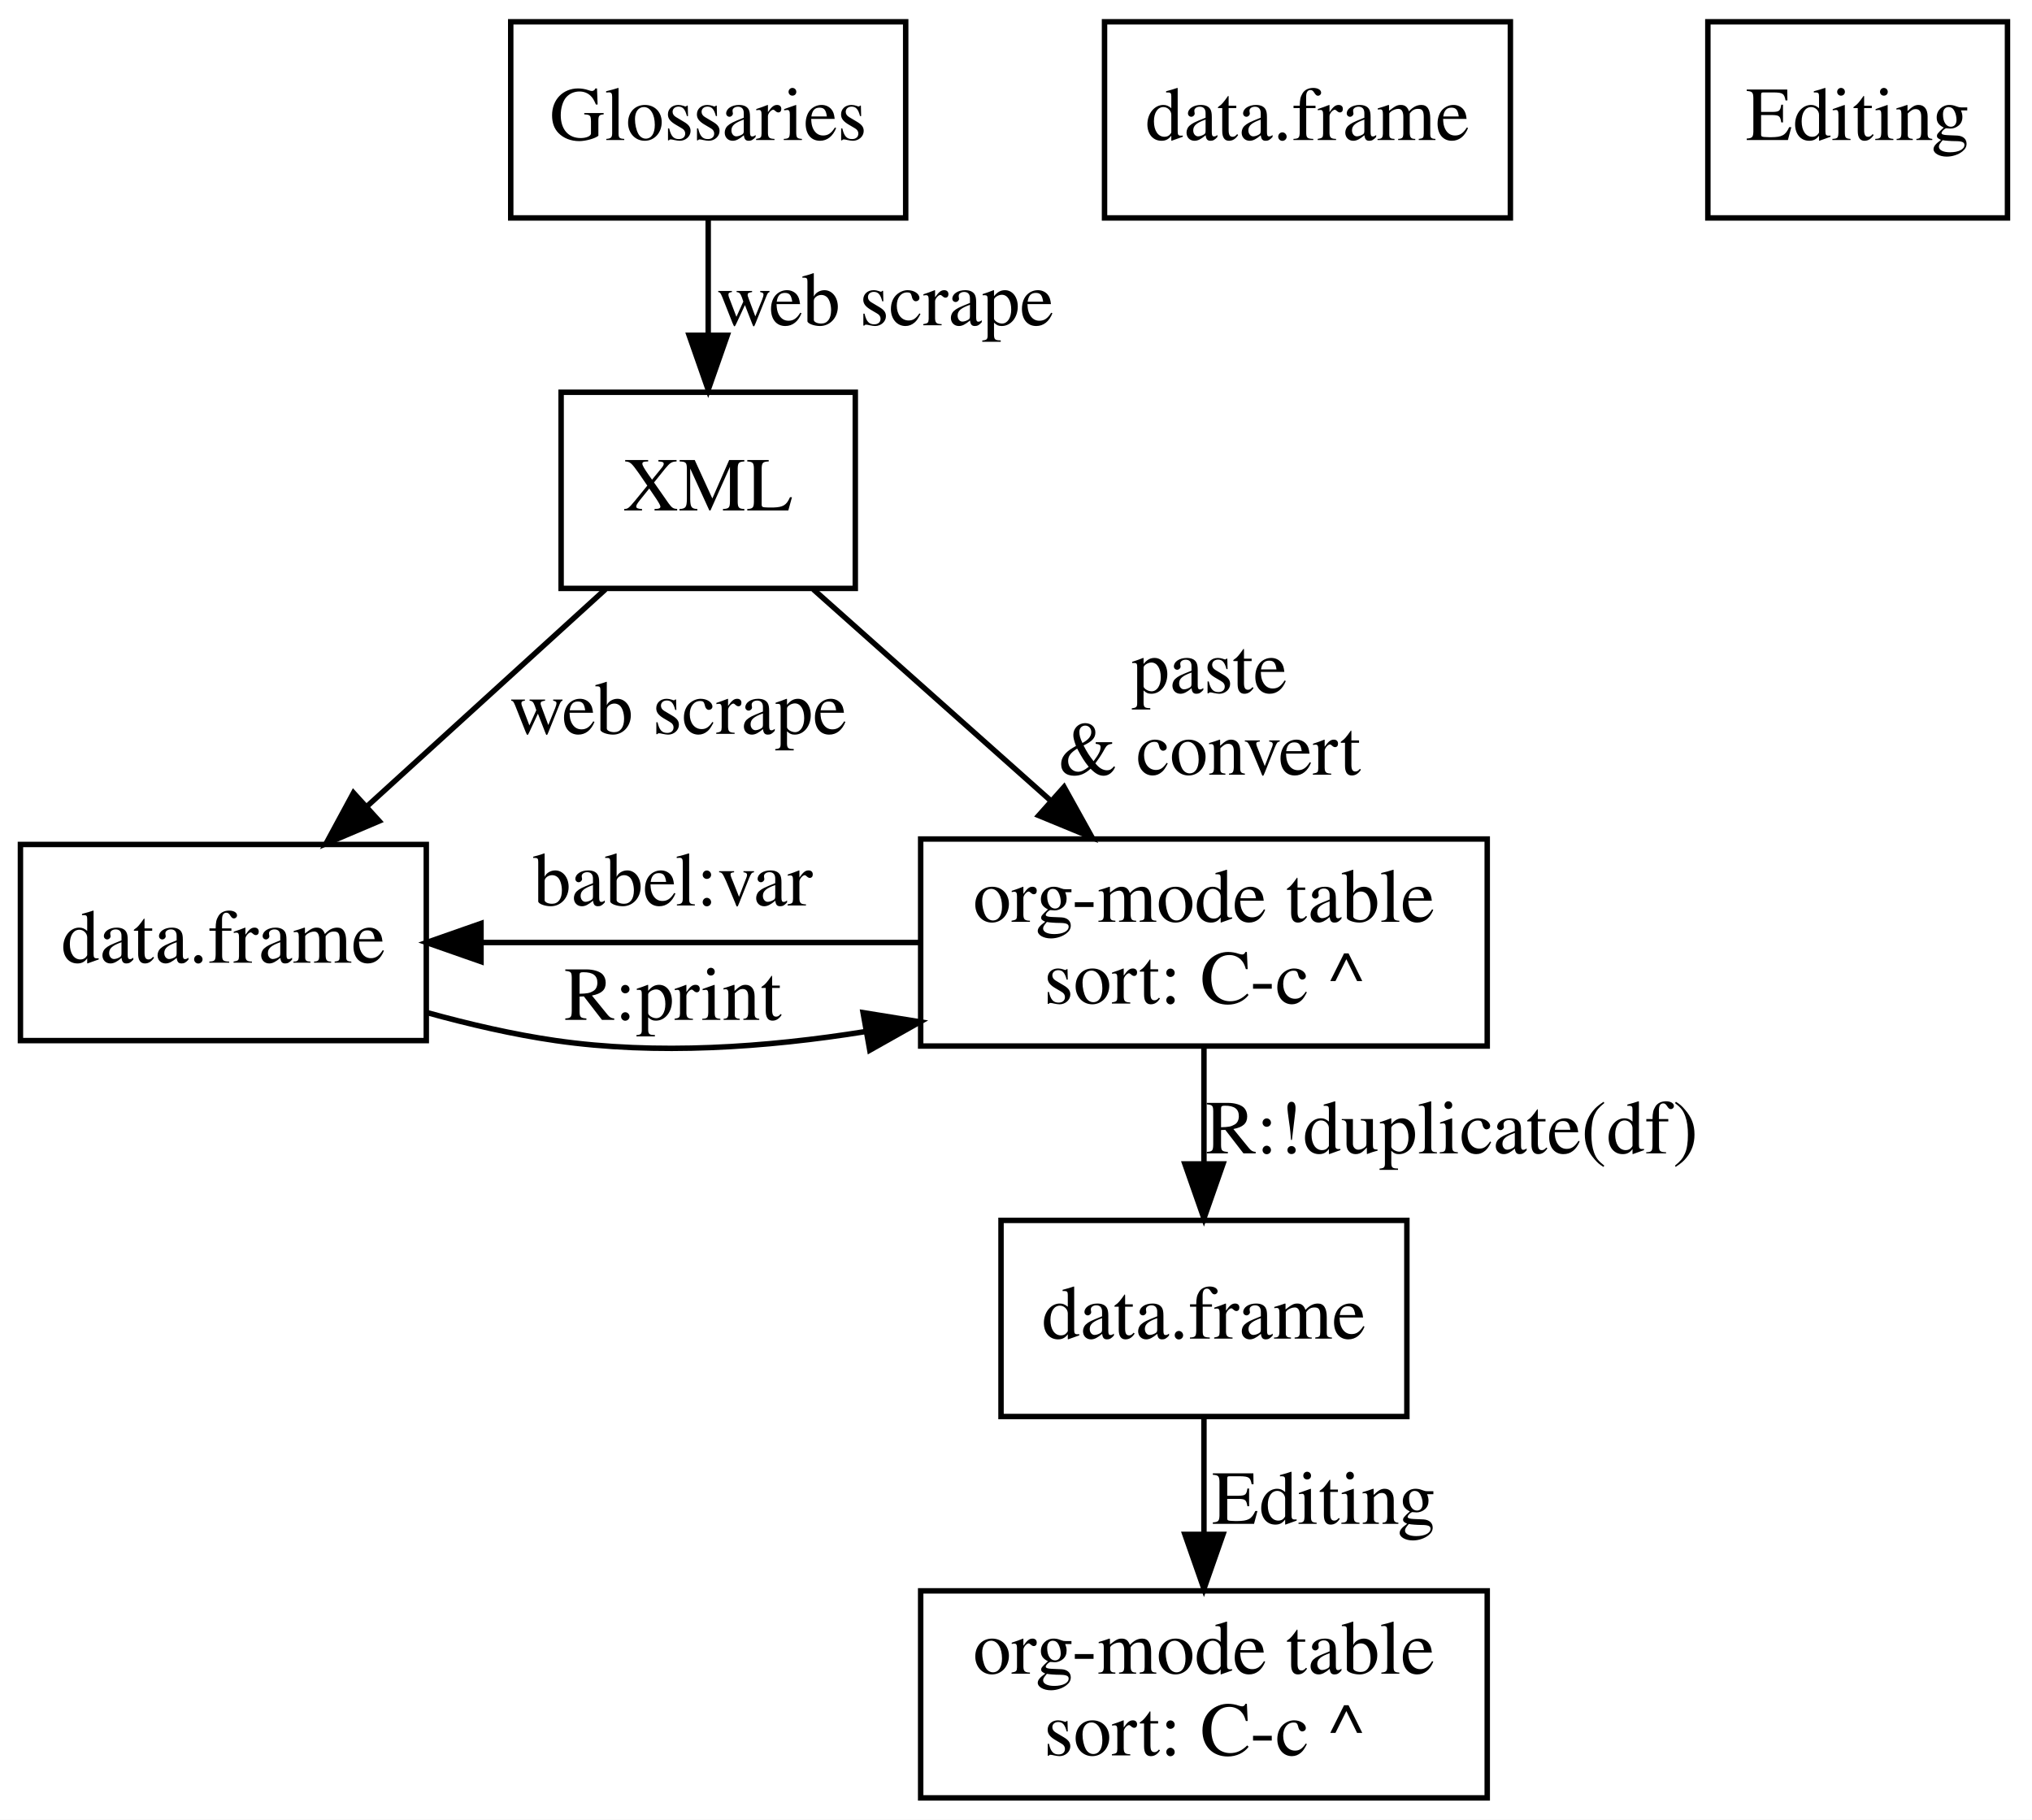
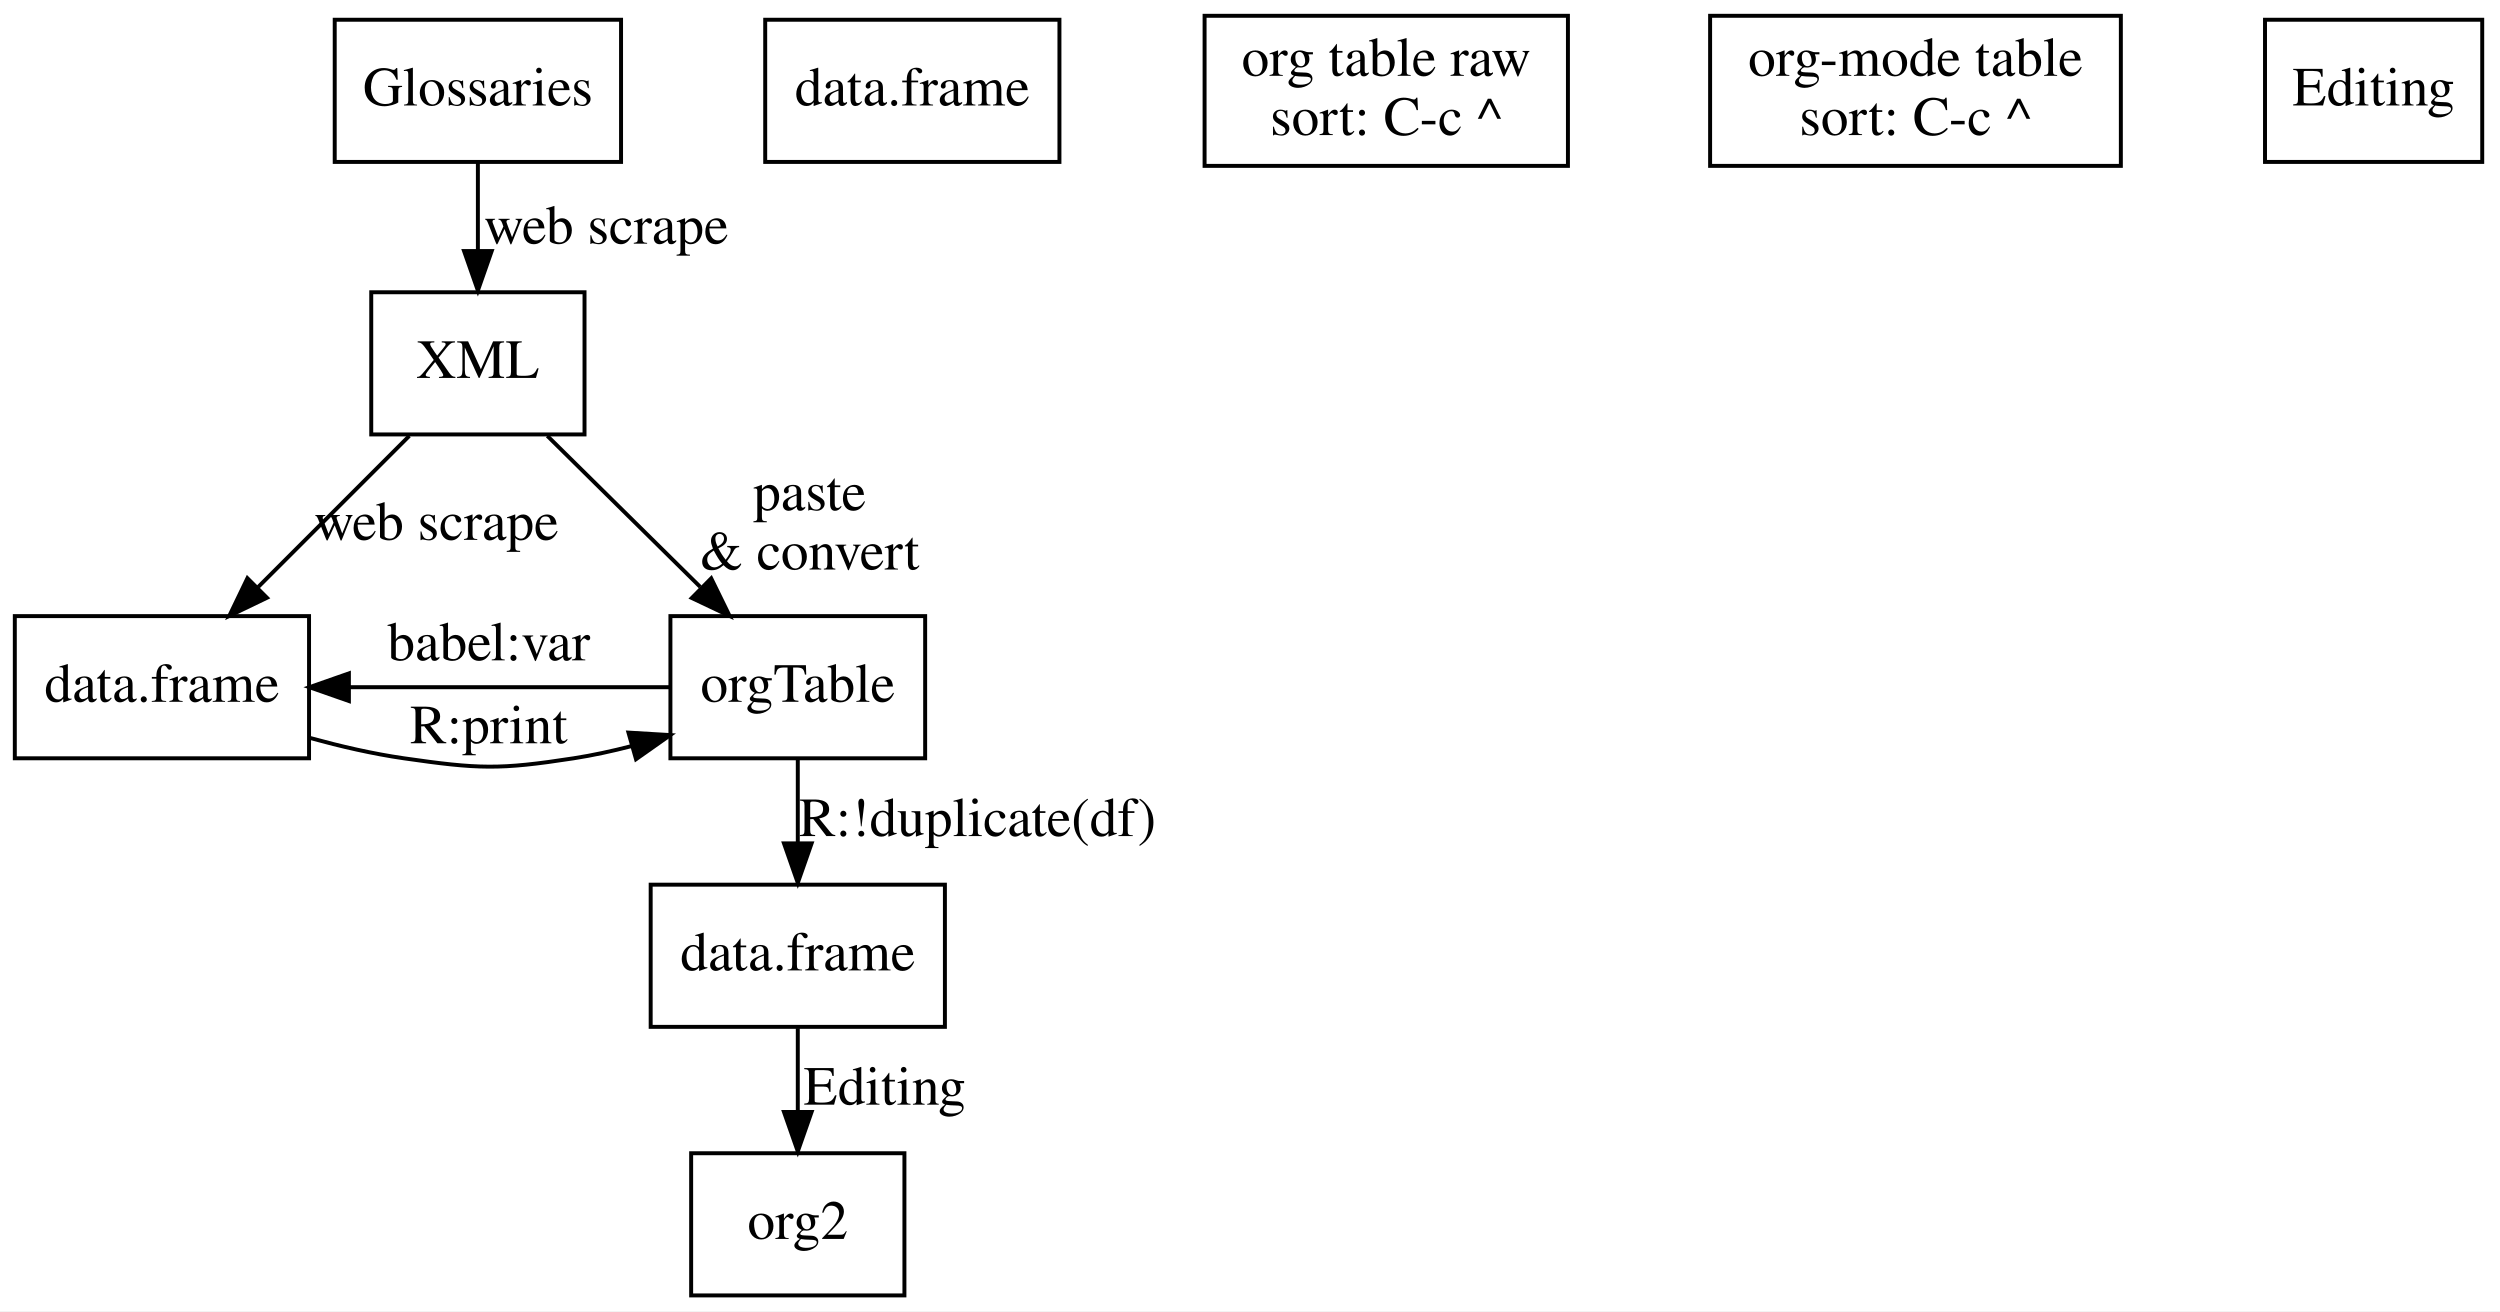
- <svg xmlns="http://www.w3.org/2000/svg" width="373pt" height="334pt" viewBox="0.00 0.00 373.00 334.00">
-   <g id="graph0" class="graph" transform="scale(1 1) rotate(0) translate(4 330)">
-     <polygon fill="white" stroke="none" points="-4,4 -4,-330 369,-330 369,4 -4,4" />
+ <svg xmlns="http://www.w3.org/2000/svg" width="633pt" height="332pt" viewBox="0.00 0.00 633.00 332.00">
+   <g id="graph0" class="graph" transform="scale(1 1) rotate(0) translate(4 328)">
+     <polygon fill="white" stroke="none" points="-4,4 -4,-328 629,-328 629,4 -4,4" />
    <g id="node1" class="node">
-       <polygon fill="none" stroke="black" points="162.25,-326 89.75,-326 89.75,-290 162.25,-290 162.25,-326" />
-       <text text-anchor="middle" x="126" y="-304.3" font-family="Times,serif" font-size="14.00">Glossaries</text>
+       <polygon fill="none" stroke="black" points="153.25,-323 80.75,-323 80.75,-287 153.25,-287 153.25,-323" />
+       <text text-anchor="middle" x="117" y="-301.3" font-family="Times,serif" font-size="14.00">Glossaries</text>
    </g>
    <g id="node2" class="node">
-       <polygon fill="none" stroke="black" points="153,-258 99,-258 99,-222 153,-222 153,-258" />
-       <text text-anchor="middle" x="126" y="-236.3" font-family="Times,serif" font-size="14.00">XML</text>
+       <polygon fill="none" stroke="black" points="144,-254 90,-254 90,-218 144,-218 144,-254" />
+       <text text-anchor="middle" x="117" y="-232.3" font-family="Times,serif" font-size="14.00">XML</text>
    </g>
    <g id="edge1" class="edge">
-       <path fill="none" stroke="black" d="M126,-289.659C126,-283.193 126,-275.682 126,-268.525" />
-       <polygon fill="black" stroke="black" points="129.5,-268.454 126,-258.454 122.5,-268.454 129.5,-268.454" />
-       <text text-anchor="middle" x="158.5" y="-270.3" font-family="Times,serif" font-size="14.00"> web scrape</text>
+       <path fill="none" stroke="black" d="M117,-286.746C117,-279.999 117,-272.093 117,-264.594" />
+       <polygon fill="black" stroke="black" points="120.5,-264.429 117,-254.429 113.5,-264.429 120.5,-264.429" />
+       <text text-anchor="middle" x="149.5" y="-266.3" font-family="Times,serif" font-size="14.00"> web scrape</text>
    </g>
    <g id="node3" class="node">
-       <polygon fill="none" stroke="black" points="74.25,-175 -0.25,-175 -0.25,-139 74.25,-139 74.25,-175" />
-       <text text-anchor="middle" x="37" y="-153.3" font-family="Times,serif" font-size="14.00">data.frame</text>
+       <polygon fill="none" stroke="black" points="74.25,-172 -0.25,-172 -0.25,-136 74.25,-136 74.25,-172" />
+       <text text-anchor="middle" x="37" y="-150.3" font-family="Times,serif" font-size="14.00">data.frame</text>
    </g>
    <g id="edge2" class="edge">
-       <path fill="none" stroke="black" d="M107.125,-221.822C94.382,-210.224 77.385,-194.755 63.316,-181.951" />
-       <polygon fill="black" stroke="black" points="65.599,-179.296 55.847,-175.153 60.887,-184.473 65.599,-179.296" />
-       <text text-anchor="middle" x="120.5" y="-195.3" font-family="Times,serif" font-size="14.00"> web scrape</text>
+       <path fill="none" stroke="black" d="M99.641,-217.641C88.453,-206.453 73.74,-191.74 61.386,-179.386" />
+       <polygon fill="black" stroke="black" points="63.596,-176.646 54.05,-172.05 58.646,-181.596 63.596,-176.646" />
+       <text text-anchor="middle" x="106.5" y="-191.3" font-family="Times,serif" font-size="14.00"> web scrape</text>
+     </g>
+     <g id="node9" class="node">
+       <polygon fill="none" stroke="black" points="230.25,-172 165.75,-172 165.75,-136 230.25,-136 230.25,-172" />
+       <text text-anchor="middle" x="198" y="-150.3" font-family="Times,serif" font-size="14.00">orgTable</text>
+     </g>
+     <g id="edge3" class="edge">
+       <path fill="none" stroke="black" d="M134.576,-217.641C145.904,-206.453 160.8,-191.74 173.31,-179.386" />
+       <polygon fill="black" stroke="black" points="176.081,-181.567 180.737,-172.05 171.162,-176.587 176.081,-181.567" />
+       <text text-anchor="middle" x="201" y="-198.8" font-family="Times,serif" font-size="14.00"> paste </text>
+       <text text-anchor="middle" x="201" y="-183.8" font-family="Times,serif" font-size="14.00">&amp; convert</text>
+     </g>
+     <g id="edge4" class="edge">
+       <path fill="none" stroke="black" d="M74.526,-141.142C82.281,-139.004 90.461,-137.121 98.25,-136 117.166,-133.278 122.364,-133.077 141.25,-136 146.041,-136.742 150.982,-137.816 155.856,-139.076" />
+       <polygon fill="black" stroke="black" points="155.124,-142.506 165.7,-141.876 157.039,-135.773 155.124,-142.506" />
+       <text text-anchor="middle" x="119.75" y="-139.8" font-family="Times,serif" font-size="14.00"> R:print</text>
+     </g>
+     <g id="node4" class="node">
+       <polygon fill="none" stroke="black" points="235.25,-104 160.75,-104 160.75,-68 235.25,-68 235.25,-104" />
+       <text text-anchor="middle" x="198" y="-82.3" font-family="Times,serif" font-size="14.00">data.frame</text>
+     </g>
+     <g id="node10" class="node">
+       <polygon fill="none" stroke="black" points="225,-36 171,-36 171,-0 225,-0 225,-36" />
+       <text text-anchor="middle" x="198" y="-14.3" font-family="Times,serif" font-size="14.00">org2</text>
+     </g>
+     <g id="edge7" class="edge">
+       <path fill="none" stroke="black" d="M198,-67.659C198,-61.193 198,-53.682 198,-46.525" />
+       <polygon fill="black" stroke="black" points="201.5,-46.454 198,-36.454 194.5,-46.454 201.5,-46.454" />
+       <text text-anchor="middle" x="220" y="-48.3" font-family="Times,serif" font-size="14.00"> Editing</text>
+     </g>
+     <g id="node5" class="node">
+       <polygon fill="none" stroke="black" points="264.25,-323 189.75,-323 189.75,-287 264.25,-287 264.25,-323" />
+       <text text-anchor="middle" x="227" y="-301.3" font-family="Times,serif" font-size="14.00">data.frame</text>
    </g>
    <g id="node6" class="node">
-       <polygon fill="none" stroke="black" points="269,-176 165,-176 165,-138 269,-138 269,-176" />
-       <text text-anchor="middle" x="217" y="-160.8" font-family="Times,serif" font-size="14.00">org-mode table </text>
-       <text text-anchor="middle" x="217" y="-145.8" font-family="Times,serif" font-size="14.00"> sort: C-c ^ </text>
-     </g>
-     <g id="edge3" class="edge">
-       <path fill="none" stroke="black" d="M145.299,-221.822C157.977,-210.537 174.771,-195.588 188.92,-182.995" />
-       <polygon fill="black" stroke="black" points="191.322,-185.542 196.464,-176.279 186.668,-180.313 191.322,-185.542" />
-       <text text-anchor="middle" x="218" y="-202.8" font-family="Times,serif" font-size="14.00"> paste </text>
-       <text text-anchor="middle" x="218" y="-187.8" font-family="Times,serif" font-size="14.00">&amp; convert</text>
-     </g>
-     <g id="edge4" class="edge">
-       <path fill="none" stroke="black" d="M74.37,-144.142C82.094,-142.005 90.241,-140.121 98,-139 116.496,-136.328 136.593,-137.72 154.914,-140.663" />
-       <polygon fill="black" stroke="black" points="154.43,-144.131 164.889,-142.441 155.659,-137.24 154.43,-144.131" />
-       <text text-anchor="middle" x="119.5" y="-142.8" font-family="Times,serif" font-size="14.00"> R:print</text>
-     </g>
-     <g id="node4" class="node">
-       <polygon fill="none" stroke="black" points="254.25,-106 179.75,-106 179.75,-70 254.25,-70 254.25,-106" />
-       <text text-anchor="middle" x="217" y="-84.3" font-family="Times,serif" font-size="14.00">data.frame</text>
+       <polygon fill="none" stroke="black" points="393,-324 301,-324 301,-286 393,-286 393,-324" />
+       <text text-anchor="middle" x="347" y="-308.8" font-family="Times,serif" font-size="14.00">org table raw </text>
+       <text text-anchor="middle" x="347" y="-293.8" font-family="Times,serif" font-size="14.00"> sort: C-c ^ </text>
    </g>
    <g id="node7" class="node">
-       <polygon fill="none" stroke="black" points="269,-38 165,-38 165,-0 269,-0 269,-38" />
-       <text text-anchor="middle" x="217" y="-22.8" font-family="Times,serif" font-size="14.00">org-mode table </text>
-       <text text-anchor="middle" x="217" y="-7.8" font-family="Times,serif" font-size="14.00"> sort: C-c ^ </text>
+       <polygon fill="none" stroke="black" points="533,-324 429,-324 429,-286 533,-286 533,-324" />
+       <text text-anchor="middle" x="481" y="-308.8" font-family="Times,serif" font-size="14.00">org-mode table </text>
+       <text text-anchor="middle" x="481" y="-293.8" font-family="Times,serif" font-size="14.00"> sort: C-c ^ </text>
    </g>
-     <g id="edge7" class="edge">
-       <path fill="none" stroke="black" d="M217,-69.746C217,-63.285 217,-55.761 217,-48.55" />
-       <polygon fill="black" stroke="black" points="220.5,-48.369 217,-38.369 213.5,-48.369 220.5,-48.369" />
-       <text text-anchor="middle" x="239" y="-50.3" font-family="Times,serif" font-size="14.00"> Editing</text>
-     </g>
-     <g id="node5" class="node">
-       <polygon fill="none" stroke="black" points="273.25,-326 198.75,-326 198.75,-290 273.25,-290 273.25,-326" />
-       <text text-anchor="middle" x="236" y="-304.3" font-family="Times,serif" font-size="14.00">data.frame</text>
+     <g id="node8" class="node">
+       <polygon fill="none" stroke="black" points="624.5,-323 569.5,-323 569.5,-287 624.5,-287 624.5,-323" />
+       <text text-anchor="middle" x="597" y="-301.3" font-family="Times,serif" font-size="14.00">Editing</text>
    </g>
    <g id="edge5" class="edge">
-       <path fill="none" stroke="black" d="M164.736,-157C139.397,-157 109.184,-157 84.504,-157" />
-       <polygon fill="black" stroke="black" points="84.296,-153.5 74.296,-157 84.296,-160.5 84.296,-153.5" />
-       <text text-anchor="middle" x="119.5" y="-163.8" font-family="Times,serif" font-size="14.00"> babel:var</text>
+       <path fill="none" stroke="black" d="M165.492,-154C142.212,-154 110.499,-154 84.403,-154" />
+       <polygon fill="black" stroke="black" points="84.341,-150.5 74.341,-154 84.341,-157.5 84.341,-150.5" />
+       <text text-anchor="middle" x="119.75" y="-160.8" font-family="Times,serif" font-size="14.00"> babel:var</text>
    </g>
    <g id="edge6" class="edge">
-       <path fill="none" stroke="black" d="M217,-137.692C217,-131.132 217,-123.586 217,-116.423" />
-       <polygon fill="black" stroke="black" points="220.5,-116.363 217,-106.363 213.5,-116.363 220.5,-116.363" />
-       <text text-anchor="middle" x="262.5" y="-118.3" font-family="Times,serif" font-size="14.00"> R:!duplicate(df)</text>
-     </g>
-     <g id="node8" class="node">
-       <polygon fill="none" stroke="black" points="364.5,-326 309.5,-326 309.5,-290 364.5,-290 364.5,-326" />
-       <text text-anchor="middle" x="337" y="-304.3" font-family="Times,serif" font-size="14.00">Editing</text>
+       <path fill="none" stroke="black" d="M198,-135.659C198,-129.193 198,-121.682 198,-114.525" />
+       <polygon fill="black" stroke="black" points="201.5,-114.454 198,-104.454 194.5,-114.454 201.5,-114.454" />
+       <text text-anchor="middle" x="243.5" y="-116.3" font-family="Times,serif" font-size="14.00"> R:!duplicate(df)</text>
    </g>
  </g>
</svg>
